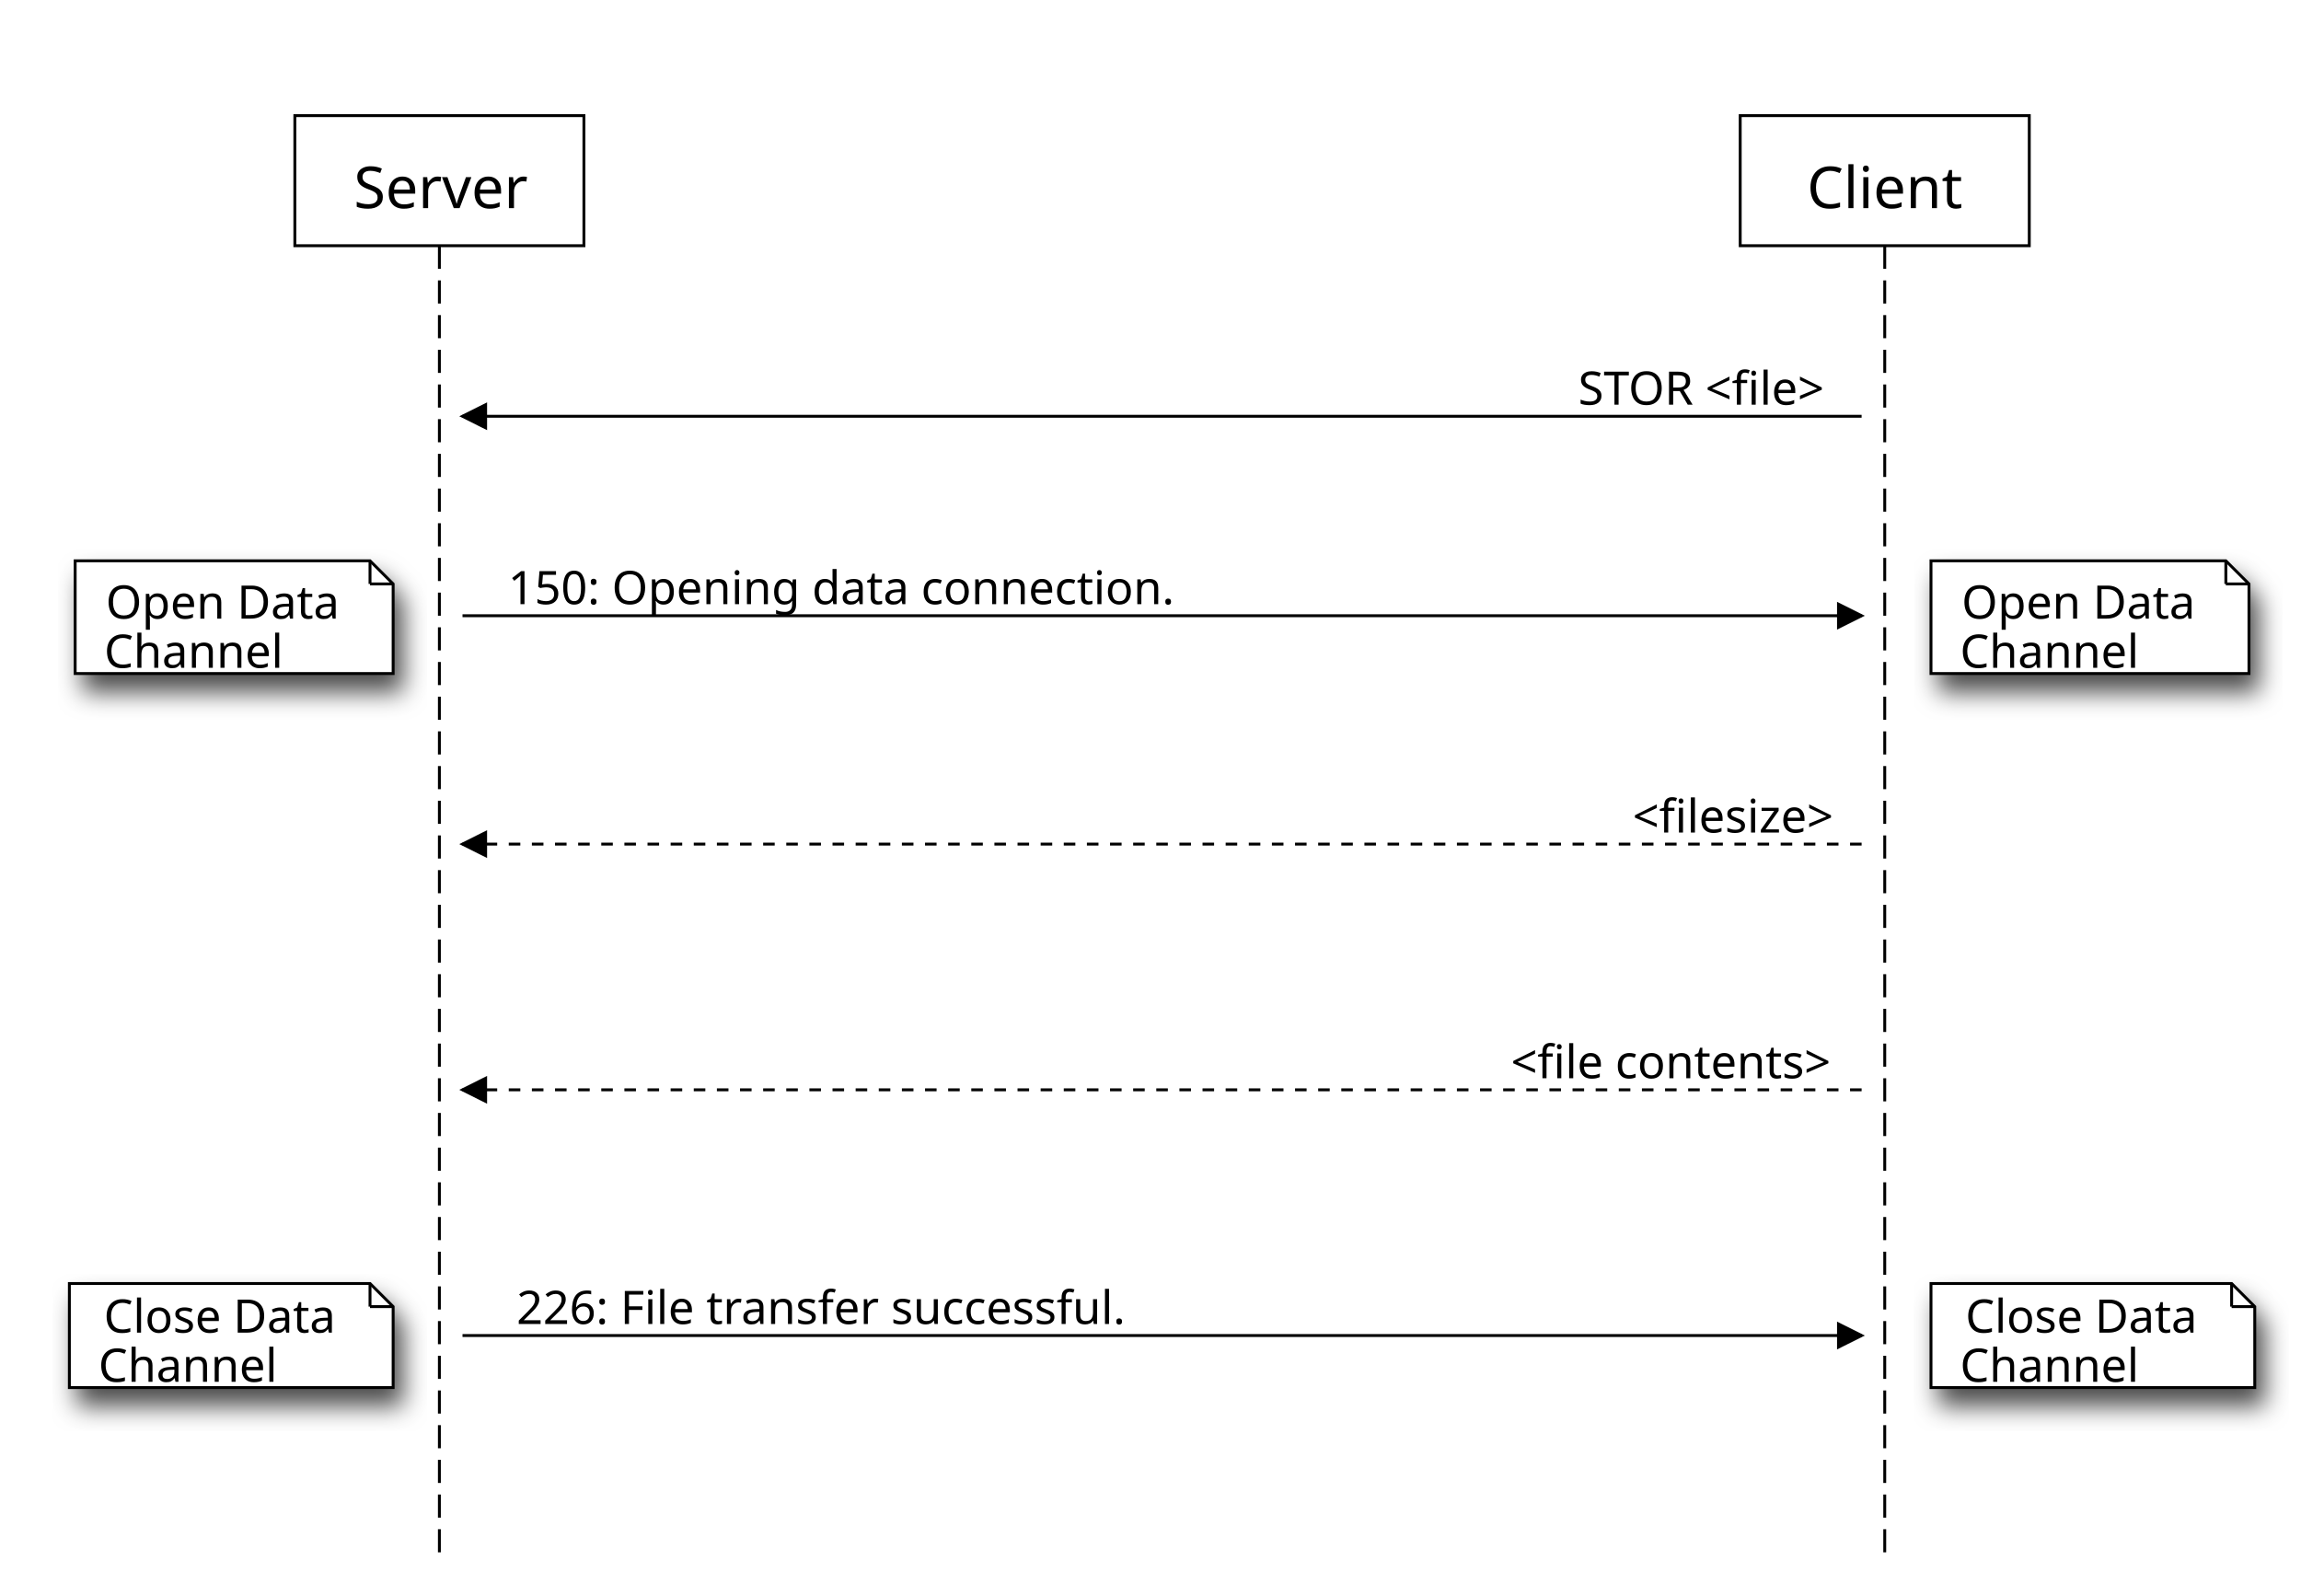
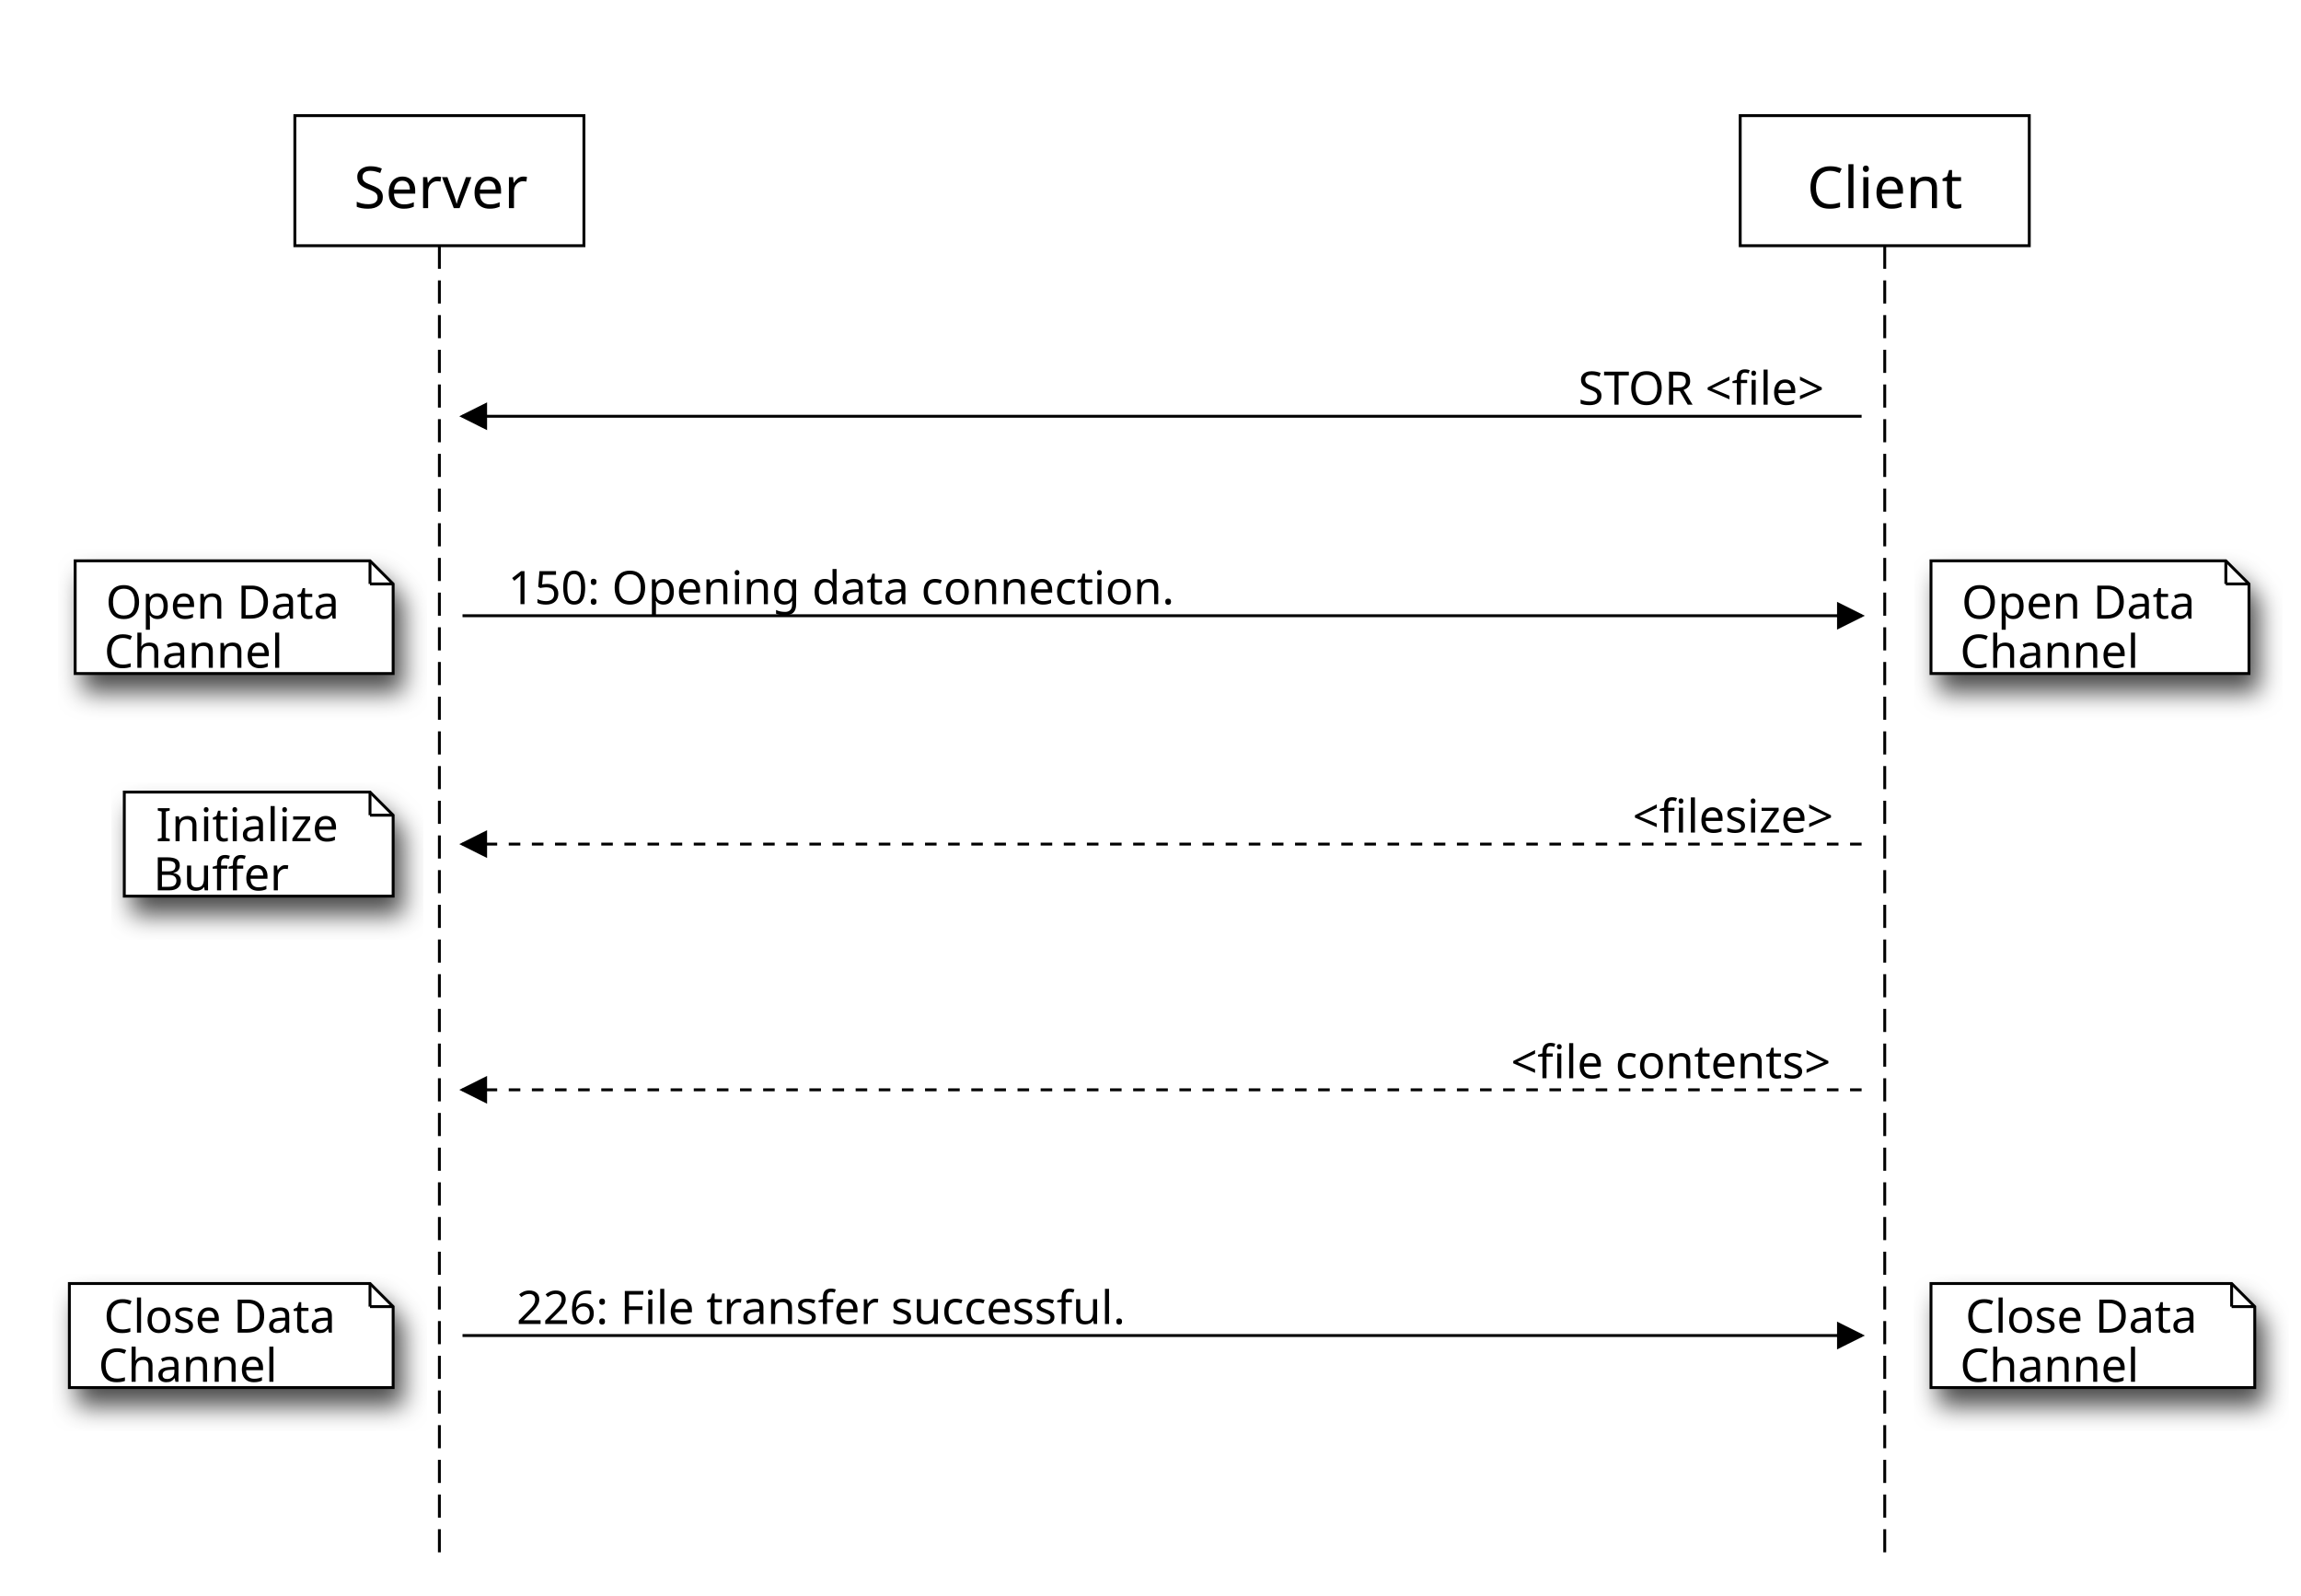
<svg xmlns="http://www.w3.org/2000/svg" viewBox="0 0 796 552" width="796px" height="552px">
  <defs id="defs_block">
    <filter height="1.504" id="filter_blur" width="1.157" x="-0.079" y="-0.252">
      <feGaussianBlur id="feGaussianBlur3780" stdDeviation="4.2" />
    </filter>
  </defs>
  <polygon fill="rgb(0,0,0)" points="29,200 131,200 139,208 139,239 29,239 29,200" stroke="rgb(0,0,0)" style="filter:url(#filter_blur);opacity:0.7;fill-opacity:1" />
  <polygon fill="rgb(0,0,0)" points="671,200 773,200 781,208 781,239 671,239 671,200" stroke="rgb(0,0,0)" style="filter:url(#filter_blur);opacity:0.7;fill-opacity:1" />
+   <polygon fill="rgb(0,0,0)" points="46,280 131,280 139,288 139,316 46,316 46,280" stroke="rgb(0,0,0)" style="filter:url(#filter_blur);opacity:0.7;fill-opacity:1" />
  <polygon fill="rgb(0,0,0)" points="27,450 131,450 139,458 139,486 27,486 27,450" stroke="rgb(0,0,0)" style="filter:url(#filter_blur);opacity:0.7;fill-opacity:1" />
  <polygon fill="rgb(0,0,0)" points="671,450 775,450 783,458 783,486 671,486 671,450" stroke="rgb(0,0,0)" style="filter:url(#filter_blur);opacity:0.7;fill-opacity:1" />
  <path d="M 152 85 L 152 540" fill="none" stroke="rgb(0,0,0)" stroke-dasharray="8 4" />
  <path d="M 652 85 L 652 540" fill="none" stroke="rgb(0,0,0)" stroke-dasharray="8 4" />
  <rect fill="none" height="45" stroke="rgb(0,0,0)" width="100" x="102" y="40" />
  <text fill="rgb(0,0,0)" font-family="sans-serif" font-size="20" font-style="normal" font-weight="normal" text-anchor="middle" textLength="69" x="152.5" y="72">Server</text>
  <rect fill="none" height="45" stroke="rgb(0,0,0)" width="100" x="602" y="40" />
  <text fill="rgb(0,0,0)" font-family="sans-serif" font-size="20" font-style="normal" font-weight="normal" text-anchor="middle" textLength="60" x="652.0" y="72">Client</text>
  <path d="M 160 144 L 644 144" fill="none" stroke="rgb(0,0,0)" />
  <polygon fill="rgb(0,0,0)" points="168,140 160,144 168,148" stroke="rgb(0,0,0)" />
  <path d="M 160 213 L 644 213" fill="none" stroke="rgb(0,0,0)" />
  <polygon fill="rgb(0,0,0)" points="636,209 644,213 636,217" stroke="rgb(0,0,0)" />
  <polygon fill="rgb(255,255,255)" points="26,194 128,194 136,202 136,233 26,233 26,194" stroke="rgb(0,0,0)" />
  <path d="M 128 194 L 128 202" fill="none" stroke="rgb(0,0,0)" />
  <path d="M 128 202 L 136 202" fill="none" stroke="rgb(0,0,0)" />
  <text fill="rgb(0,0,0)" font-family="sans-serif" font-size="16" font-style="normal" font-weight="normal" text-anchor="middle" textLength="86" x="77.0" y="214">Open Data</text>
  <text fill="rgb(0,0,0)" font-family="sans-serif" font-size="16" font-style="normal" font-weight="normal" text-anchor="middle" textLength="66" x="67.0" y="231">Channel</text>
  <polygon fill="rgb(255,255,255)" points="668,194 770,194 778,202 778,233 668,233 668,194" stroke="rgb(0,0,0)" />
  <path d="M 770 194 L 770 202" fill="none" stroke="rgb(0,0,0)" />
  <path d="M 770 202 L 778 202" fill="none" stroke="rgb(0,0,0)" />
  <text fill="rgb(0,0,0)" font-family="sans-serif" font-size="16" font-style="normal" font-weight="normal" text-anchor="middle" textLength="86" x="719.0" y="214">Open Data</text>
  <text fill="rgb(0,0,0)" font-family="sans-serif" font-size="16" font-style="normal" font-weight="normal" text-anchor="middle" textLength="66" x="709.0" y="231">Channel</text>
  <path d="M 160 292 L 644 292" fill="none" stroke="rgb(0,0,0)" stroke-dasharray="4" />
  <polygon fill="rgb(0,0,0)" points="168,288 160,292 168,296" stroke="rgb(0,0,0)" />
+   <polygon fill="rgb(255,255,255)" points="43,274 128,274 136,282 136,310 43,310 43,274" stroke="rgb(0,0,0)" />
+   <path d="M 128 274 L 128 282" fill="none" stroke="rgb(0,0,0)" />
+   <path d="M 128 282 L 136 282" fill="none" stroke="rgb(0,0,0)" />
+   <text fill="rgb(0,0,0)" font-family="sans-serif" font-size="16" font-style="normal" font-weight="normal" text-anchor="middle" textLength="69" x="85.5" y="291">Initialize</text>
+   <text fill="rgb(0,0,0)" font-family="sans-serif" font-size="16" font-style="normal" font-weight="normal" text-anchor="middle" textLength="51" x="76.5" y="308">Buffer</text>
  <path d="M 160 377 L 644 377" fill="none" stroke="rgb(0,0,0)" stroke-dasharray="4" />
  <polygon fill="rgb(0,0,0)" points="168,373 160,377 168,381" stroke="rgb(0,0,0)" />
  <path d="M 160 462 L 644 462" fill="none" stroke="rgb(0,0,0)" />
  <polygon fill="rgb(0,0,0)" points="636,458 644,462 636,466" stroke="rgb(0,0,0)" />
  <polygon fill="rgb(255,255,255)" points="24,444 128,444 136,452 136,480 24,480 24,444" stroke="rgb(0,0,0)" />
  <path d="M 128 444 L 128 452" fill="none" stroke="rgb(0,0,0)" />
  <path d="M 128 452 L 136 452" fill="none" stroke="rgb(0,0,0)" />
  <text fill="rgb(0,0,0)" font-family="sans-serif" font-size="16" font-style="normal" font-weight="normal" text-anchor="middle" textLength="88" x="76.0" y="461">Close Data</text>
  <text fill="rgb(0,0,0)" font-family="sans-serif" font-size="16" font-style="normal" font-weight="normal" text-anchor="middle" textLength="66" x="65.0" y="478">Channel</text>
  <polygon fill="rgb(255,255,255)" points="668,444 772,444 780,452 780,480 668,480 668,444" stroke="rgb(0,0,0)" />
  <path d="M 772 444 L 772 452" fill="none" stroke="rgb(0,0,0)" />
  <path d="M 772 452 L 780 452" fill="none" stroke="rgb(0,0,0)" />
  <text fill="rgb(0,0,0)" font-family="sans-serif" font-size="16" font-style="normal" font-weight="normal" text-anchor="middle" textLength="88" x="720.0" y="461">Close Data</text>
  <text fill="rgb(0,0,0)" font-family="sans-serif" font-size="16" font-style="normal" font-weight="normal" text-anchor="middle" textLength="66" x="709.0" y="478">Channel</text>
  <text fill="rgb(0,0,0)" font-family="sans-serif" font-size="16" font-style="normal" font-weight="normal" text-anchor="middle" textLength="103" x="588.5" y="140">STOR &lt;file&gt;</text>
  <text fill="rgb(0,0,0)" font-family="sans-serif" font-size="16" font-style="normal" font-weight="normal" text-anchor="middle" textLength="246" x="291.0" y="209">150: Opening data connection.</text>
  <text fill="rgb(0,0,0)" font-family="sans-serif" font-size="16" font-style="normal" font-weight="normal" text-anchor="middle" textLength="81" x="599.5" y="288">&lt;filesize&gt;</text>
  <text fill="rgb(0,0,0)" font-family="sans-serif" font-size="16" font-style="normal" font-weight="normal" text-anchor="middle" textLength="124" x="578.0" y="373">&lt;file contents&gt;</text>
  <text fill="rgb(0,0,0)" font-family="sans-serif" font-size="16" font-style="normal" font-weight="normal" text-anchor="middle" textLength="232" x="284.0" y="458">226: File transfer successful.</text>
</svg>
